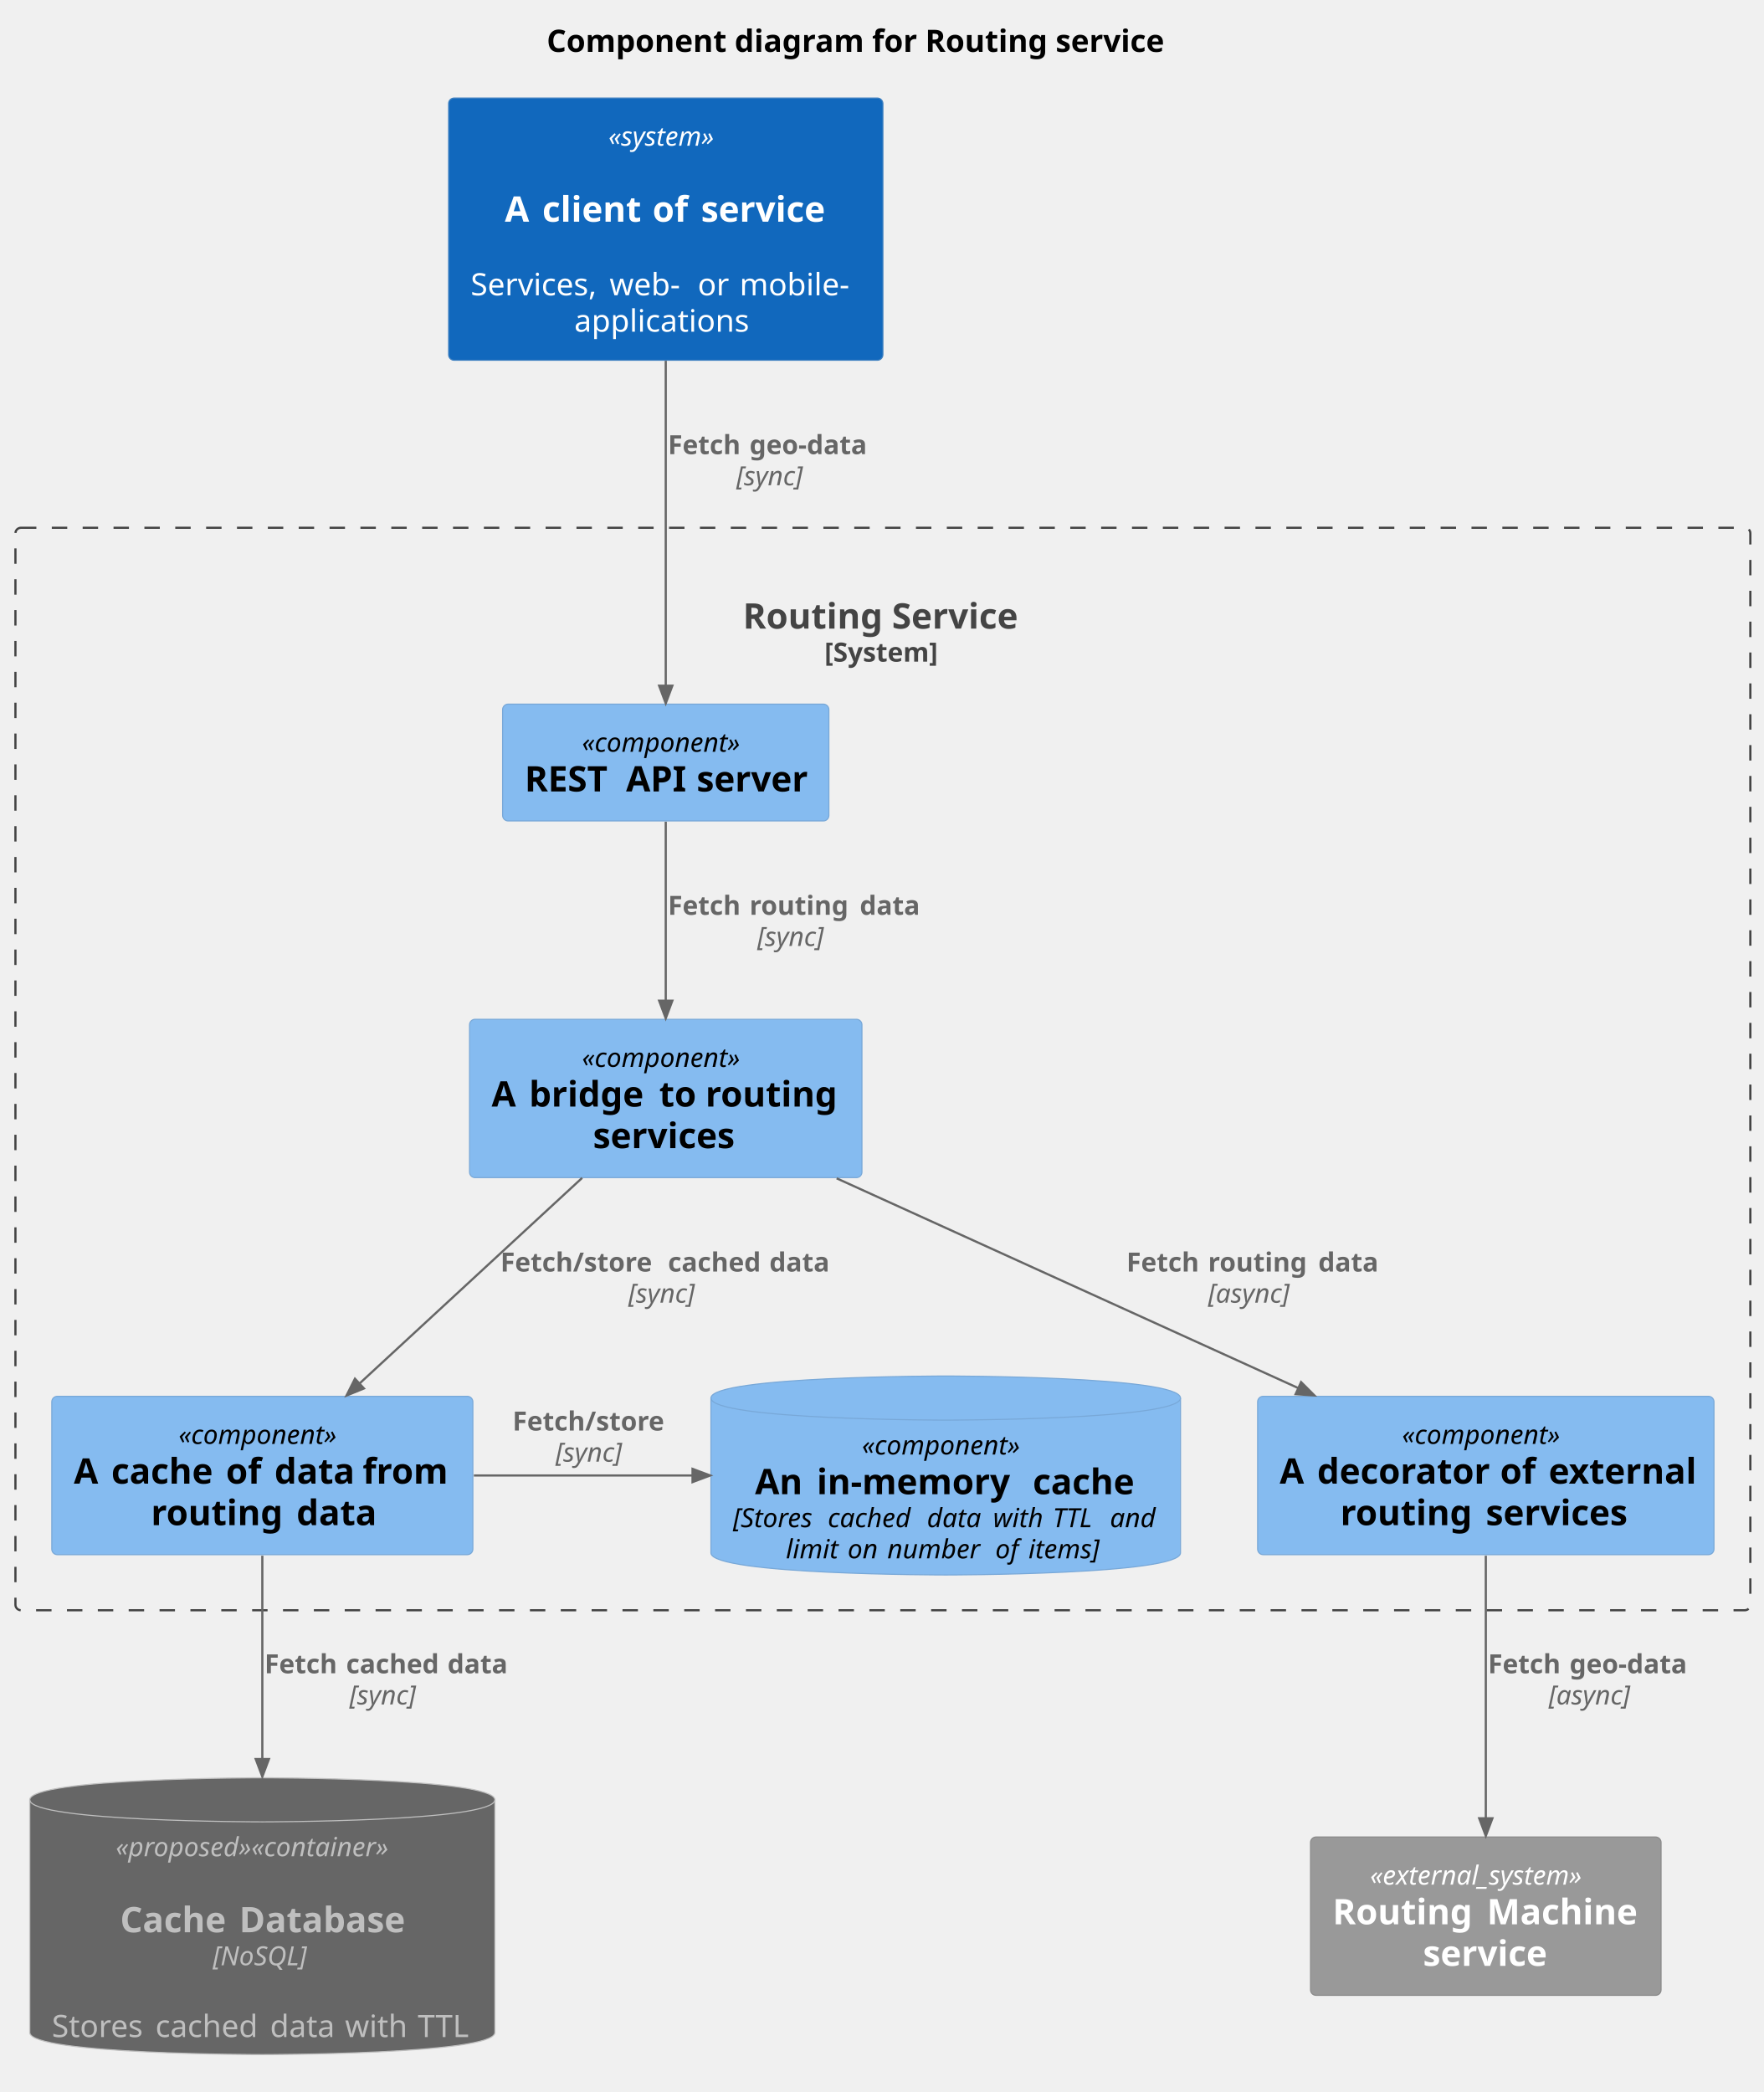
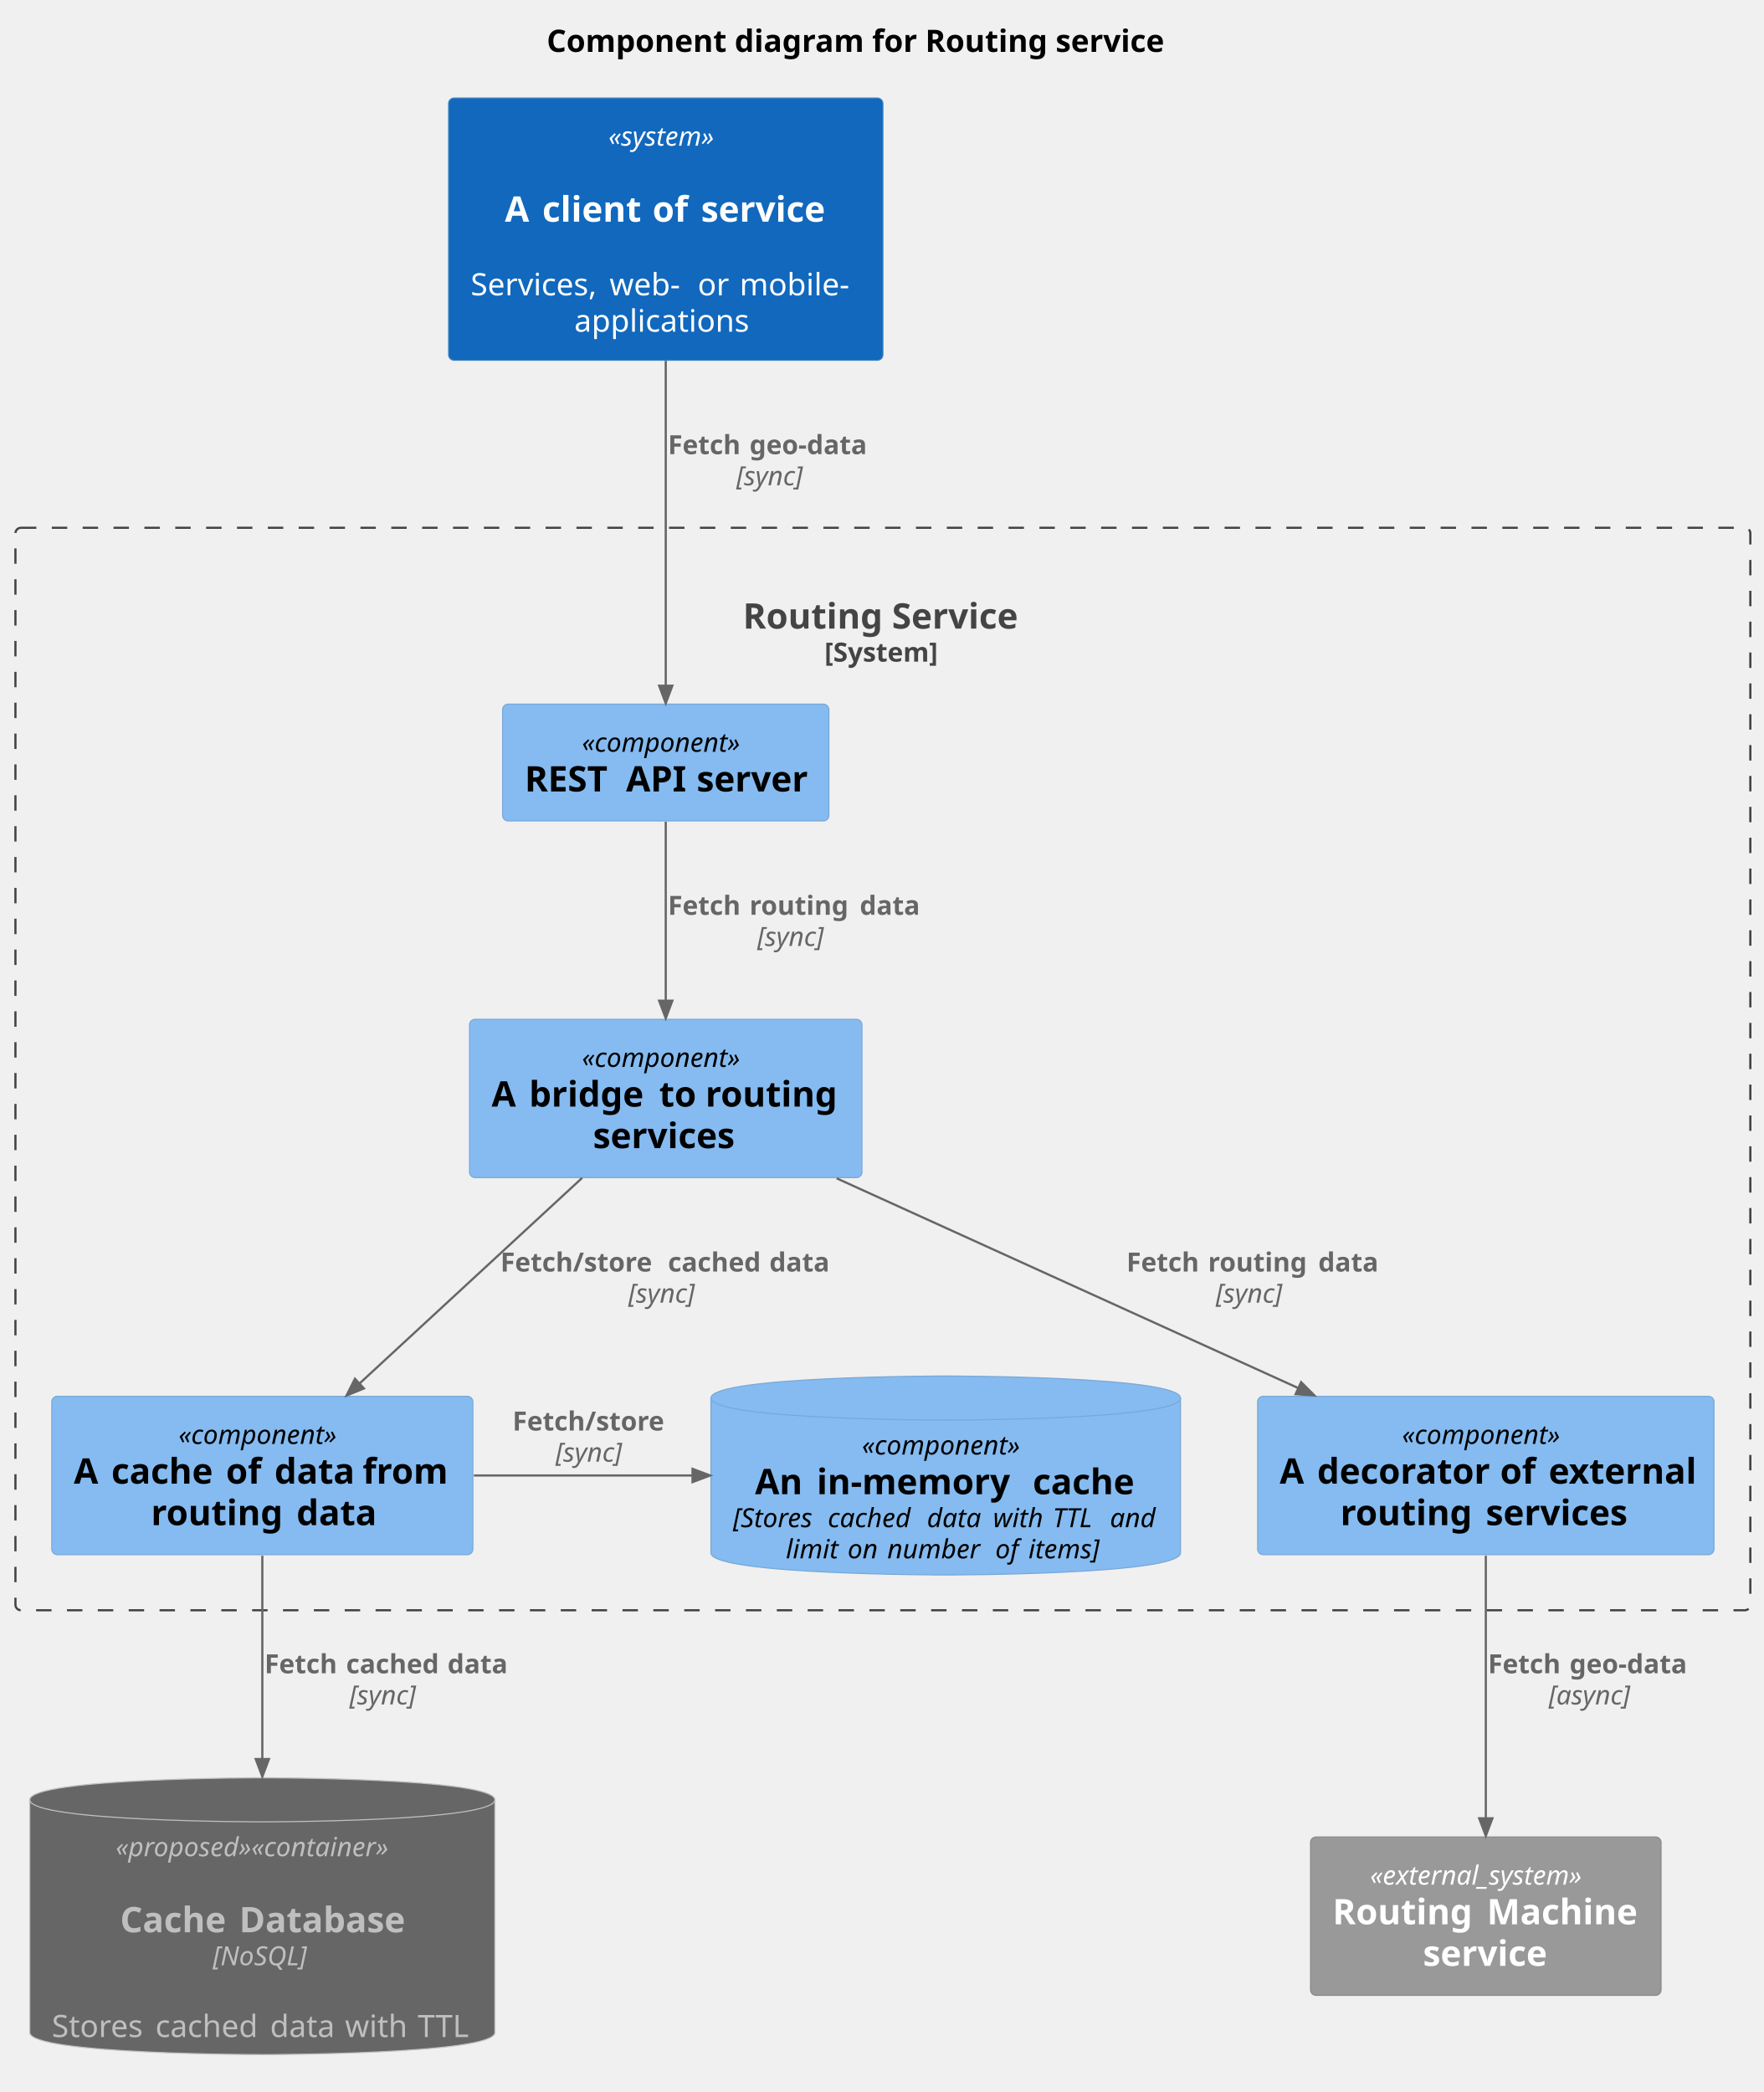
<svg xmlns="http://www.w3.org/2000/svg" contentStyleType="text/css" height="949px" preserveAspectRatio="none" style="width:800px;height:949px;background:#FFFFFF;" version="1.1" viewBox="0 0 800 949" width="800px" zoomAndPan="magnify">
  <defs />
  <g>
    <text fill="#000000" font-family="sans-serif" font-size="14" font-weight="bold" lengthAdjust="spacing" textLength="290" x="248" y="23.535">Component diagram for Routing service</text>
    <g id="cluster_api">
      <rect fill="none" height="491.04" rx="2.5" ry="2.5" style="stroke:#444444;stroke-width:1.0;stroke-dasharray:7.0,7.0;" width="787" x="7" y="239.418" />
      <text fill="#444444" font-family="sans-serif" font-size="16" font-weight="bold" lengthAdjust="spacing" textLength="127" x="337" y="285.153">Routing Service</text>
      <text fill="#444444" font-family="sans-serif" font-size="12" font-weight="bold" lengthAdjust="spacing" textLength="53" x="374" y="300.129">[System]</text>
    </g>
    <g id="elem_rest_api">
      <rect fill="#85BBF0" height="52.977" rx="2.5" ry="2.5" style="stroke:#78A8D8;stroke-width:0.5;" width="148" x="228" y="319.418" />
      <text fill="#000000" font-family="sans-serif" font-size="12" font-style="italic" lengthAdjust="spacing" textLength="76" x="264" y="341.02">«component»</text>
      <text fill="#000000" font-family="sans-serif" font-size="16" font-weight="bold" lengthAdjust="spacing" textLength="41" x="238" y="359.02">REST</text>
      <text fill="#000000" font-family="sans-serif" font-size="16" font-weight="bold" lengthAdjust="spacing" textLength="5" x="279" y="359.02"> </text>
      <text fill="#000000" font-family="sans-serif" font-size="16" font-weight="bold" lengthAdjust="spacing" textLength="27" x="284" y="359.02">API</text>
      <text fill="#000000" font-family="sans-serif" font-size="16" font-weight="bold" lengthAdjust="spacing" textLength="5" x="311" y="359.02"> </text>
      <text fill="#000000" font-family="sans-serif" font-size="16" font-weight="bold" lengthAdjust="spacing" textLength="50" x="316" y="359.02">server</text>
    </g>
    <g id="elem_bridge">
      <rect fill="#85BBF0" height="71.82" rx="2.5" ry="2.5" style="stroke:#78A8D8;stroke-width:0.5;" width="178" x="213" y="462.388" />
      <text fill="#000000" font-family="sans-serif" font-size="12" font-style="italic" lengthAdjust="spacing" textLength="76" x="264" y="483.99">«component»</text>
      <text fill="#000000" font-family="sans-serif" font-size="16" font-weight="bold" lengthAdjust="spacing" textLength="12" x="223" y="501.99">A</text>
      <text fill="#000000" font-family="sans-serif" font-size="16" font-weight="bold" lengthAdjust="spacing" textLength="5" x="235" y="501.99"> </text>
      <text fill="#000000" font-family="sans-serif" font-size="16" font-weight="bold" lengthAdjust="spacing" textLength="54" x="240" y="501.99">bridge</text>
      <text fill="#000000" font-family="sans-serif" font-size="16" font-weight="bold" lengthAdjust="spacing" textLength="5" x="294" y="501.99"> </text>
      <text fill="#000000" font-family="sans-serif" font-size="16" font-weight="bold" lengthAdjust="spacing" textLength="16" x="299" y="501.99">to</text>
      <text fill="#000000" font-family="sans-serif" font-size="16" font-weight="bold" lengthAdjust="spacing" textLength="5" x="315" y="501.99"> </text>
      <text fill="#000000" font-family="sans-serif" font-size="16" font-weight="bold" lengthAdjust="spacing" textLength="61" x="320" y="501.99">routing</text>
      <text fill="#000000" font-family="sans-serif" font-size="16" font-weight="bold" lengthAdjust="spacing" textLength="66" x="269" y="520.834">services</text>
    </g>
    <g id="elem_mem_cache">
      <path d="M322.5,634.208 C322.5,624.208 429,624.208 429,624.208 C429,624.208 535.5,624.208 535.5,634.208 L535.5,704.451 C535.5,714.451 429,714.451 429,714.451 C429,714.451 322.5,714.451 322.5,704.451 L322.5,634.208 " fill="#85BBF0" style="stroke:#78A8D8;stroke-width:0.5;" />
      <path d="M322.5,634.208 C322.5,644.208 429,644.208 429,644.208 C429,644.208 535.5,644.208 535.5,634.208 " fill="none" style="stroke:#78A8D8;stroke-width:0.5;" />
      <text fill="#000000" font-family="sans-serif" font-size="12" font-style="italic" lengthAdjust="spacing" textLength="76" x="391" y="659.81">«component»</text>
      <text fill="#000000" font-family="sans-serif" font-size="16" font-weight="bold" lengthAdjust="spacing" textLength="23" x="342.5" y="677.81">An</text>
      <text fill="#000000" font-family="sans-serif" font-size="16" font-weight="bold" lengthAdjust="spacing" textLength="5" x="365.5" y="677.81"> </text>
      <text fill="#000000" font-family="sans-serif" font-size="16" font-weight="bold" lengthAdjust="spacing" textLength="93" x="370.5" y="677.81">in-memory</text>
      <text fill="#000000" font-family="sans-serif" font-size="16" font-weight="bold" lengthAdjust="spacing" textLength="5" x="463.5" y="677.81"> </text>
      <text fill="#000000" font-family="sans-serif" font-size="16" font-weight="bold" lengthAdjust="spacing" textLength="47" x="468.5" y="677.81">cache</text>
      <text fill="#000000" font-family="sans-serif" font-size="12" font-style="italic" lengthAdjust="spacing" textLength="39" x="332.5" y="692.786">[Stores</text>
      <text fill="#000000" font-family="sans-serif" font-size="12" font-style="italic" lengthAdjust="spacing" textLength="4" x="371.5" y="692.786"> </text>
      <text fill="#000000" font-family="sans-serif" font-size="12" font-style="italic" lengthAdjust="spacing" textLength="41" x="375.5" y="692.786">cached</text>
      <text fill="#000000" font-family="sans-serif" font-size="12" font-style="italic" lengthAdjust="spacing" textLength="4" x="416.5" y="692.786"> </text>
      <text fill="#000000" font-family="sans-serif" font-size="12" font-style="italic" lengthAdjust="spacing" textLength="26" x="420.5" y="692.786">data</text>
      <text fill="#000000" font-family="sans-serif" font-size="12" font-style="italic" lengthAdjust="spacing" textLength="4" x="446.5" y="692.786"> </text>
      <text fill="#000000" font-family="sans-serif" font-size="12" font-style="italic" lengthAdjust="spacing" textLength="23" x="450.5" y="692.786">with</text>
      <text fill="#000000" font-family="sans-serif" font-size="12" font-style="italic" lengthAdjust="spacing" textLength="4" x="473.5" y="692.786"> </text>
      <text fill="#000000" font-family="sans-serif" font-size="12" font-style="italic" lengthAdjust="spacing" textLength="22" x="477.5" y="692.786">TTL</text>
      <text fill="#000000" font-family="sans-serif" font-size="12" font-style="italic" lengthAdjust="spacing" textLength="4" x="499.5" y="692.786"> </text>
      <text fill="#000000" font-family="sans-serif" font-size="12" font-style="italic" lengthAdjust="spacing" textLength="22" x="503.5" y="692.786">and</text>
      <text fill="#000000" font-family="sans-serif" font-size="12" font-style="italic" lengthAdjust="spacing" textLength="24" x="356.5" y="706.919">limit</text>
      <text fill="#000000" font-family="sans-serif" font-size="12" font-style="italic" lengthAdjust="spacing" textLength="4" x="380.5" y="706.919"> </text>
      <text fill="#000000" font-family="sans-serif" font-size="12" font-style="italic" lengthAdjust="spacing" textLength="14" x="384.5" y="706.919">on</text>
      <text fill="#000000" font-family="sans-serif" font-size="12" font-style="italic" lengthAdjust="spacing" textLength="4" x="398.5" y="706.919"> </text>
      <text fill="#000000" font-family="sans-serif" font-size="12" font-style="italic" lengthAdjust="spacing" textLength="45" x="402.5" y="706.919">number</text>
      <text fill="#000000" font-family="sans-serif" font-size="12" font-style="italic" lengthAdjust="spacing" textLength="4" x="447.5" y="706.919"> </text>
      <text fill="#000000" font-family="sans-serif" font-size="12" font-style="italic" lengthAdjust="spacing" textLength="11" x="451.5" y="706.919">of</text>
      <text fill="#000000" font-family="sans-serif" font-size="12" font-style="italic" lengthAdjust="spacing" textLength="4" x="462.5" y="706.919"> </text>
      <text fill="#000000" font-family="sans-serif" font-size="12" font-style="italic" lengthAdjust="spacing" textLength="35" x="466.5" y="706.919">items]</text>
    </g>
    <g id="elem_cache">
      <rect fill="#85BBF0" height="71.82" rx="2.5" ry="2.5" style="stroke:#78A8D8;stroke-width:0.5;" width="191" x="23.5" y="633.418" />
      <text fill="#000000" font-family="sans-serif" font-size="12" font-style="italic" lengthAdjust="spacing" textLength="76" x="81" y="655.02">«component»</text>
      <text fill="#000000" font-family="sans-serif" font-size="16" font-weight="bold" lengthAdjust="spacing" textLength="12" x="33.5" y="673.02">A</text>
      <text fill="#000000" font-family="sans-serif" font-size="16" font-weight="bold" lengthAdjust="spacing" textLength="5" x="45.5" y="673.02"> </text>
      <text fill="#000000" font-family="sans-serif" font-size="16" font-weight="bold" lengthAdjust="spacing" textLength="47" x="50.5" y="673.02">cache</text>
      <text fill="#000000" font-family="sans-serif" font-size="16" font-weight="bold" lengthAdjust="spacing" textLength="5" x="97.5" y="673.02"> </text>
      <text fill="#000000" font-family="sans-serif" font-size="16" font-weight="bold" lengthAdjust="spacing" textLength="17" x="102.5" y="673.02">of</text>
      <text fill="#000000" font-family="sans-serif" font-size="16" font-weight="bold" lengthAdjust="spacing" textLength="5" x="119.5" y="673.02"> </text>
      <text fill="#000000" font-family="sans-serif" font-size="16" font-weight="bold" lengthAdjust="spacing" textLength="35" x="124.5" y="673.02">data</text>
      <text fill="#000000" font-family="sans-serif" font-size="16" font-weight="bold" lengthAdjust="spacing" textLength="5" x="159.5" y="673.02"> </text>
      <text fill="#000000" font-family="sans-serif" font-size="16" font-weight="bold" lengthAdjust="spacing" textLength="40" x="164.5" y="673.02">from</text>
      <text fill="#000000" font-family="sans-serif" font-size="16" font-weight="bold" lengthAdjust="spacing" textLength="61" x="68.5" y="691.864">routing</text>
      <text fill="#000000" font-family="sans-serif" font-size="16" font-weight="bold" lengthAdjust="spacing" textLength="5" x="129.5" y="691.864"> </text>
      <text fill="#000000" font-family="sans-serif" font-size="16" font-weight="bold" lengthAdjust="spacing" textLength="35" x="134.5" y="691.864">data</text>
    </g>
    <g id="elem_decorator">
      <rect fill="#85BBF0" height="71.82" rx="2.5" ry="2.5" style="stroke:#78A8D8;stroke-width:0.5;" width="207" x="570.5" y="633.418" />
      <text fill="#000000" font-family="sans-serif" font-size="12" font-style="italic" lengthAdjust="spacing" textLength="76" x="636" y="655.02">«component»</text>
      <text fill="#000000" font-family="sans-serif" font-size="16" font-weight="bold" lengthAdjust="spacing" textLength="12" x="580.5" y="673.02">A</text>
      <text fill="#000000" font-family="sans-serif" font-size="16" font-weight="bold" lengthAdjust="spacing" textLength="5" x="592.5" y="673.02"> </text>
      <text fill="#000000" font-family="sans-serif" font-size="16" font-weight="bold" lengthAdjust="spacing" textLength="78" x="597.5" y="673.02">decorator</text>
      <text fill="#000000" font-family="sans-serif" font-size="16" font-weight="bold" lengthAdjust="spacing" textLength="5" x="675.5" y="673.02"> </text>
      <text fill="#000000" font-family="sans-serif" font-size="16" font-weight="bold" lengthAdjust="spacing" textLength="17" x="680.5" y="673.02">of</text>
      <text fill="#000000" font-family="sans-serif" font-size="16" font-weight="bold" lengthAdjust="spacing" textLength="5" x="697.5" y="673.02"> </text>
      <text fill="#000000" font-family="sans-serif" font-size="16" font-weight="bold" lengthAdjust="spacing" textLength="65" x="702.5" y="673.02">external</text>
      <text fill="#000000" font-family="sans-serif" font-size="16" font-weight="bold" lengthAdjust="spacing" textLength="61" x="608" y="691.864">routing</text>
      <text fill="#000000" font-family="sans-serif" font-size="16" font-weight="bold" lengthAdjust="spacing" textLength="5" x="669" y="691.864"> </text>
      <text fill="#000000" font-family="sans-serif" font-size="16" font-weight="bold" lengthAdjust="spacing" textLength="66" x="674" y="691.864">services</text>
    </g>
    <g id="elem_client">
      <rect fill="#1168BD" height="118.93" rx="2.5" ry="2.5" style="stroke:#3C7FC0;stroke-width:0.5;" width="197" x="203.5" y="44.488" />
      <text fill="#FFFFFF" font-family="sans-serif" font-size="12" font-style="italic" lengthAdjust="spacing" textLength="52" x="276" y="66.09">«system»</text>
      <text fill="#FFFFFF" font-family="sans-serif" font-size="14" lengthAdjust="spacing" textLength="4" x="300" y="82.156"> </text>
      <text fill="#FFFFFF" font-family="sans-serif" font-size="16" font-weight="bold" lengthAdjust="spacing" textLength="12" x="229" y="100.578">A</text>
      <text fill="#FFFFFF" font-family="sans-serif" font-size="16" font-weight="bold" lengthAdjust="spacing" textLength="5" x="241" y="100.578"> </text>
      <text fill="#FFFFFF" font-family="sans-serif" font-size="16" font-weight="bold" lengthAdjust="spacing" textLength="45" x="246" y="100.578">client</text>
      <text fill="#FFFFFF" font-family="sans-serif" font-size="16" font-weight="bold" lengthAdjust="spacing" textLength="5" x="291" y="100.578"> </text>
      <text fill="#FFFFFF" font-family="sans-serif" font-size="16" font-weight="bold" lengthAdjust="spacing" textLength="17" x="296" y="100.578">of</text>
      <text fill="#FFFFFF" font-family="sans-serif" font-size="16" font-weight="bold" lengthAdjust="spacing" textLength="5" x="313" y="100.578"> </text>
      <text fill="#FFFFFF" font-family="sans-serif" font-size="16" font-weight="bold" lengthAdjust="spacing" textLength="57" x="318" y="100.578">service</text>
      <text fill="#FFFFFF" font-family="sans-serif" font-size="14" lengthAdjust="spacing" textLength="4" x="300" y="117.488"> </text>
      <text fill="#FFFFFF" font-family="sans-serif" font-size="14" lengthAdjust="spacing" textLength="59" x="213.5" y="133.977">Services,</text>
      <text fill="#FFFFFF" font-family="sans-serif" font-size="14" lengthAdjust="spacing" textLength="4" x="272.5" y="133.977"> </text>
      <text fill="#FFFFFF" font-family="sans-serif" font-size="14" lengthAdjust="spacing" textLength="36" x="276.5" y="133.977">web-</text>
      <text fill="#FFFFFF" font-family="sans-serif" font-size="14" lengthAdjust="spacing" textLength="4" x="312.5" y="133.977"> </text>
      <text fill="#FFFFFF" font-family="sans-serif" font-size="14" lengthAdjust="spacing" textLength="15" x="316.5" y="133.977">or</text>
      <text fill="#FFFFFF" font-family="sans-serif" font-size="14" lengthAdjust="spacing" textLength="4" x="331.5" y="133.977"> </text>
      <text fill="#FFFFFF" font-family="sans-serif" font-size="14" lengthAdjust="spacing" textLength="55" x="335.5" y="133.977">mobile-</text>
      <text fill="#FFFFFF" font-family="sans-serif" font-size="14" lengthAdjust="spacing" textLength="83" x="260.5" y="150.465">applications</text>
    </g>
    <g id="elem_cach_db">
      <path d="M13.5,816.458 C13.5,806.458 119,806.458 119,806.458 C119,806.458 224.5,806.458 224.5,816.458 L224.5,922.033 C224.5,932.033 119,932.033 119,932.033 C119,932.033 13.5,932.033 13.5,922.033 L13.5,816.458 " fill="#666666" style="stroke:#BFBFBF;stroke-width:0.5;" />
      <path d="M13.5,816.458 C13.5,826.458 119,826.458 119,826.458 C119,826.458 224.5,826.458 224.5,816.458 " fill="none" style="stroke:#BFBFBF;stroke-width:0.5;" />
      <text fill="#BFBFBF" font-family="sans-serif" font-size="12" font-style="italic" lengthAdjust="spacing" textLength="133" x="52.5" y="842.06">«proposed»«container»</text>
      <text fill="#BFBFBF" font-family="sans-serif" font-size="14" lengthAdjust="spacing" textLength="4" x="117" y="858.126"> </text>
      <text fill="#BFBFBF" font-family="sans-serif" font-size="16" font-weight="bold" lengthAdjust="spacing" textLength="49" x="54.5" y="876.548">Cache</text>
      <text fill="#BFBFBF" font-family="sans-serif" font-size="16" font-weight="bold" lengthAdjust="spacing" textLength="5" x="103.5" y="876.548"> </text>
      <text fill="#BFBFBF" font-family="sans-serif" font-size="16" font-weight="bold" lengthAdjust="spacing" textLength="75" x="108.5" y="876.548">Database</text>
      <text fill="#BFBFBF" font-family="sans-serif" font-size="12" font-style="italic" lengthAdjust="spacing" textLength="45" x="96.5" y="891.525">[NoSQL]</text>
      <text fill="#BFBFBF" font-family="sans-serif" font-size="14" lengthAdjust="spacing" textLength="4" x="117" y="907.591"> </text>
      <text fill="#BFBFBF" font-family="sans-serif" font-size="14" lengthAdjust="spacing" textLength="43" x="23.5" y="924.079">Stores</text>
      <text fill="#BFBFBF" font-family="sans-serif" font-size="14" lengthAdjust="spacing" textLength="4" x="66.5" y="924.079"> </text>
      <text fill="#BFBFBF" font-family="sans-serif" font-size="14" lengthAdjust="spacing" textLength="48" x="70.5" y="924.079">cached</text>
      <text fill="#BFBFBF" font-family="sans-serif" font-size="14" lengthAdjust="spacing" textLength="4" x="118.5" y="924.079"> </text>
      <text fill="#BFBFBF" font-family="sans-serif" font-size="14" lengthAdjust="spacing" textLength="30" x="122.5" y="924.079">data</text>
      <text fill="#BFBFBF" font-family="sans-serif" font-size="14" lengthAdjust="spacing" textLength="4" x="152.5" y="924.079"> </text>
      <text fill="#BFBFBF" font-family="sans-serif" font-size="14" lengthAdjust="spacing" textLength="29" x="156.5" y="924.079">with</text>
      <text fill="#BFBFBF" font-family="sans-serif" font-size="14" lengthAdjust="spacing" textLength="4" x="185.5" y="924.079"> </text>
      <text fill="#BFBFBF" font-family="sans-serif" font-size="14" lengthAdjust="spacing" textLength="25" x="189.5" y="924.079">TTL</text>
    </g>
    <g id="elem_osrm">
      <rect fill="#999999" height="71.82" rx="2.5" ry="2.5" style="stroke:#8A8A8A;stroke-width:0.5;" width="159" x="594.5" y="833.328" />
      <text fill="#FFFFFF" font-family="sans-serif" font-size="12" font-style="italic" lengthAdjust="spacing" textLength="105" x="621.5" y="854.93">«external_system»</text>
      <text fill="#FFFFFF" font-family="sans-serif" font-size="16" font-weight="bold" lengthAdjust="spacing" textLength="65" x="604.5" y="872.93">Routing</text>
      <text fill="#FFFFFF" font-family="sans-serif" font-size="16" font-weight="bold" lengthAdjust="spacing" textLength="5" x="669.5" y="872.93"> </text>
      <text fill="#FFFFFF" font-family="sans-serif" font-size="16" font-weight="bold" lengthAdjust="spacing" textLength="69" x="674.5" y="872.93">Machine</text>
      <text fill="#FFFFFF" font-family="sans-serif" font-size="16" font-weight="bold" lengthAdjust="spacing" textLength="57" x="645.5" y="891.774">service</text>
    </g>
    <g id="link_cache_mem_cache">
      <path d="M214.96,669.328 C248.93,669.328 279.34,669.328 314.15,669.328 " fill="none" id="cache-to-mem_cache" style="stroke:#666666;stroke-width:1.0;" />
      <polygon fill="#666666" points="322.15,669.328,314.15,666.328,314.15,672.328,322.15,669.328" style="stroke:#666666;stroke-width:1.0;" />
      <text fill="#666666" font-family="sans-serif" font-size="12" font-weight="bold" lengthAdjust="spacing" textLength="72" x="232.5" y="648.93">Fetch/store</text>
      <text fill="#666666" font-family="sans-serif" font-size="12" font-style="italic" lengthAdjust="spacing" textLength="33" x="252" y="663.063">[sync]</text>
    </g>
    <g id="link_rest_api_bridge">
      <path d="M302,372.758 C302,397.368 302,426.598 302,453.938 " fill="none" id="rest_api-to-bridge" style="stroke:#666666;stroke-width:1.0;" />
      <polygon fill="#666666" points="302,461.938,305,453.938,299,453.938,302,461.938" style="stroke:#666666;stroke-width:1.0;" />
      <text fill="#666666" font-family="sans-serif" font-size="12" font-weight="bold" lengthAdjust="spacing" textLength="33" x="303" y="414.99">Fetch</text>
      <text fill="#666666" font-family="sans-serif" font-size="12" font-weight="bold" lengthAdjust="spacing" textLength="4" x="336" y="414.99"> </text>
      <text fill="#666666" font-family="sans-serif" font-size="12" font-weight="bold" lengthAdjust="spacing" textLength="46" x="340" y="414.99">routing</text>
      <text fill="#666666" font-family="sans-serif" font-size="12" font-weight="bold" lengthAdjust="spacing" textLength="4" x="386" y="414.99"> </text>
      <text fill="#666666" font-family="sans-serif" font-size="12" font-weight="bold" lengthAdjust="spacing" textLength="27" x="390" y="414.99">data</text>
      <text fill="#666666" font-family="sans-serif" font-size="12" font-style="italic" lengthAdjust="spacing" textLength="33" x="343.5" y="429.123">[sync]</text>
    </g>
    <g id="link_bridge_cache">
      <path d="M264.08,534.328 C232.78,563.238 194.437,598.661 163.057,627.641 " fill="none" id="bridge-to-cache" style="stroke:#666666;stroke-width:1.0;" />
      <polygon fill="#666666" points="157.18,633.068,165.093,629.845,161.022,625.437,157.18,633.068" style="stroke:#666666;stroke-width:1.0;" />
      <text fill="#666666" font-family="sans-serif" font-size="12" font-weight="bold" lengthAdjust="spacing" textLength="72" x="227" y="576.81">Fetch/store</text>
      <text fill="#666666" font-family="sans-serif" font-size="12" font-weight="bold" lengthAdjust="spacing" textLength="4" x="299" y="576.81"> </text>
      <text fill="#666666" font-family="sans-serif" font-size="12" font-weight="bold" lengthAdjust="spacing" textLength="42" x="303" y="576.81">cached</text>
      <text fill="#666666" font-family="sans-serif" font-size="12" font-weight="bold" lengthAdjust="spacing" textLength="4" x="345" y="576.81"> </text>
      <text fill="#666666" font-family="sans-serif" font-size="12" font-weight="bold" lengthAdjust="spacing" textLength="27" x="349" y="576.81">data</text>
      <text fill="#666666" font-family="sans-serif" font-size="12" font-style="italic" lengthAdjust="spacing" textLength="33" x="285" y="590.943">[sync]</text>
    </g>
    <g id="link_bridge_decorator">
      <path d="M379.53,534.528 C443.09,563.408 525.347,600.789 588.967,629.699 " fill="none" id="bridge-to-decorator" style="stroke:#666666;stroke-width:1.0;" />
      <polygon fill="#666666" points="596.25,633.008,590.208,626.967,587.726,632.43,596.25,633.008" style="stroke:#666666;stroke-width:1.0;" />
      <text fill="#666666" font-family="sans-serif" font-size="12" font-weight="bold" lengthAdjust="spacing" textLength="33" x="511" y="576.81">Fetch</text>
      <text fill="#666666" font-family="sans-serif" font-size="12" font-weight="bold" lengthAdjust="spacing" textLength="4" x="544" y="576.81"> </text>
      <text fill="#666666" font-family="sans-serif" font-size="12" font-weight="bold" lengthAdjust="spacing" textLength="46" x="548" y="576.81">routing</text>
      <text fill="#666666" font-family="sans-serif" font-size="12" font-weight="bold" lengthAdjust="spacing" textLength="4" x="594" y="576.81"> </text>
      <text fill="#666666" font-family="sans-serif" font-size="12" font-weight="bold" lengthAdjust="spacing" textLength="27" x="598" y="576.81">data</text>
-       <text fill="#666666" font-family="sans-serif" font-size="12" font-style="italic" lengthAdjust="spacing" textLength="40" x="548" y="590.943">[async]</text>
+       <text fill="#666666" font-family="sans-serif" font-size="12" font-style="italic" lengthAdjust="spacing" textLength="33" x="551.5" y="590.943">[sync]</text>
    </g>
    <g id="link_client_rest_api">
      <path d="M302,163.648 C302,213.318 302,274.148 302,311.058 " fill="none" id="client-to-rest_api" style="stroke:#666666;stroke-width:1.0;" />
      <polygon fill="#666666" points="302,319.058,305,311.058,299,311.058,302,319.058" style="stroke:#666666;stroke-width:1.0;" />
      <text fill="#666666" font-family="sans-serif" font-size="12" font-weight="bold" lengthAdjust="spacing" textLength="33" x="303" y="206.02">Fetch</text>
      <text fill="#666666" font-family="sans-serif" font-size="12" font-weight="bold" lengthAdjust="spacing" textLength="4" x="336" y="206.02"> </text>
      <text fill="#666666" font-family="sans-serif" font-size="12" font-weight="bold" lengthAdjust="spacing" textLength="58" x="340" y="206.02">geo-data</text>
      <text fill="#666666" font-family="sans-serif" font-size="12" font-style="italic" lengthAdjust="spacing" textLength="33" x="334" y="220.153">[sync]</text>
    </g>
    <g id="link_cache_cach_db">
      <path d="M119,705.718 C119,733.508 119,764.908 119,797.958 " fill="none" id="cache-to-cach_db" style="stroke:#666666;stroke-width:1.0;" />
      <polygon fill="#666666" points="119,805.958,122,797.958,116,797.958,119,805.958" style="stroke:#666666;stroke-width:1.0;" />
      <text fill="#666666" font-family="sans-serif" font-size="12" font-weight="bold" lengthAdjust="spacing" textLength="33" x="120" y="759.06">Fetch</text>
      <text fill="#666666" font-family="sans-serif" font-size="12" font-weight="bold" lengthAdjust="spacing" textLength="4" x="153" y="759.06"> </text>
      <text fill="#666666" font-family="sans-serif" font-size="12" font-weight="bold" lengthAdjust="spacing" textLength="42" x="157" y="759.06">cached</text>
      <text fill="#666666" font-family="sans-serif" font-size="12" font-weight="bold" lengthAdjust="spacing" textLength="4" x="199" y="759.06"> </text>
      <text fill="#666666" font-family="sans-serif" font-size="12" font-weight="bold" lengthAdjust="spacing" textLength="27" x="203" y="759.06">data</text>
      <text fill="#666666" font-family="sans-serif" font-size="12" font-style="italic" lengthAdjust="spacing" textLength="33" x="158.5" y="773.193">[sync]</text>
    </g>
    <g id="link_decorator_osrm">
      <path d="M674,705.718 C674,741.628 674,788.908 674,824.828 " fill="none" id="decorator-to-osrm" style="stroke:#666666;stroke-width:1.0;" />
      <polygon fill="#666666" points="674,832.828,677,824.828,671,824.828,674,832.828" style="stroke:#666666;stroke-width:1.0;" />
      <text fill="#666666" font-family="sans-serif" font-size="12" font-weight="bold" lengthAdjust="spacing" textLength="33" x="675" y="759.06">Fetch</text>
      <text fill="#666666" font-family="sans-serif" font-size="12" font-weight="bold" lengthAdjust="spacing" textLength="4" x="708" y="759.06"> </text>
      <text fill="#666666" font-family="sans-serif" font-size="12" font-weight="bold" lengthAdjust="spacing" textLength="58" x="712" y="759.06">geo-data</text>
      <text fill="#666666" font-family="sans-serif" font-size="12" font-style="italic" lengthAdjust="spacing" textLength="40" x="702.5" y="773.193">[async]</text>
    </g>
  </g>
</svg>
